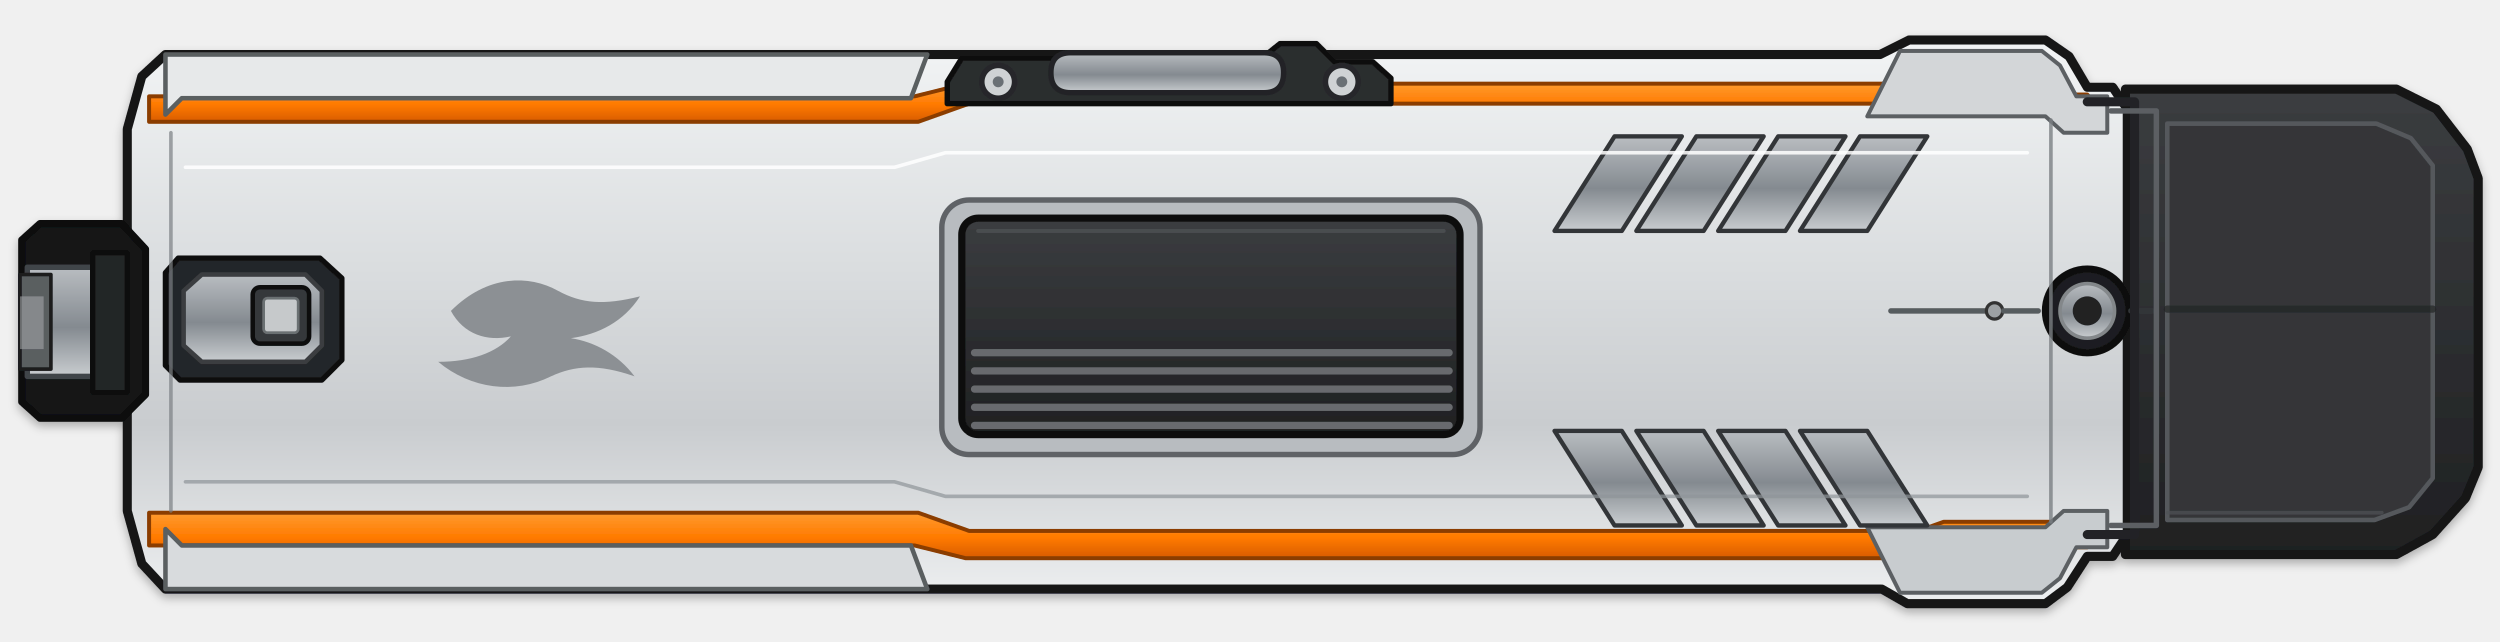
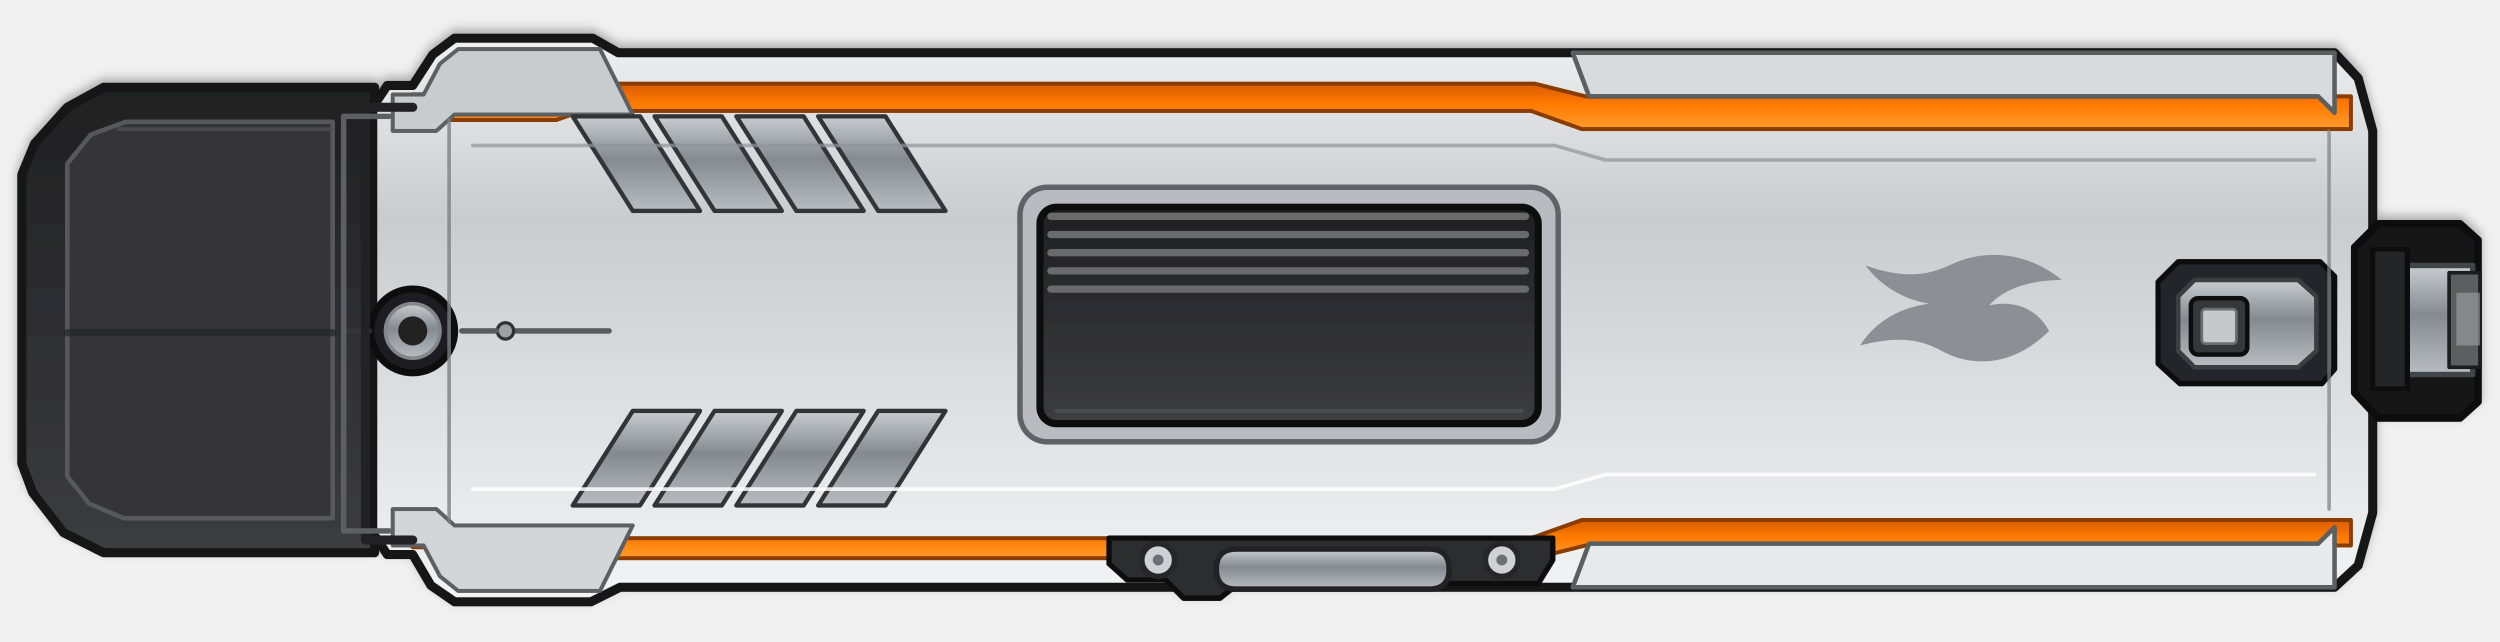
<svg xmlns="http://www.w3.org/2000/svg" viewBox="0 0 1375 353" width="1375" height="353">
  <defs>
    <linearGradient id="steel" x1="0" y1="0" x2="0" y2="1">
      <stop offset="0" stop-color="#f2f4f5" />
      <stop offset="0.42" stop-color="#d9dcde" />
      <stop offset="0.68" stop-color="#c9cccf" />
      <stop offset="1" stop-color="#eef0f1" />
    </linearGradient>
    <linearGradient id="steelDark" x1="0" y1="0" x2="0" y2="1">
      <stop offset="0" stop-color="#b9bdc1" />
      <stop offset="0.55" stop-color="#848a90" />
      <stop offset="1" stop-color="#c9cdd0" />
    </linearGradient>
    <linearGradient id="dark" x1="0" y1="0" x2="0" y2="1">
      <stop offset="0" stop-color="#3b3d40" />
      <stop offset="1" stop-color="#1f2022" />
    </linearGradient>
    <linearGradient id="orange" x1="0" y1="0" x2="0" y2="1">
      <stop offset="0" stop-color="#ff9b2e" />
      <stop offset="0.55" stop-color="#ff7a00" />
      <stop offset="1" stop-color="#d85c00" />
    </linearGradient>
    <filter id="softShadow" x="-10%" y="-20%" width="120%" height="140%">
      <feGaussianBlur in="SourceAlpha" stdDeviation="2.5" result="blur" />
      <feOffset dy="2.5" result="off" />
      <feColorMatrix in="off" type="matrix" values="0 0 0 0 0  0 0 0 0 0  0 0 0 0 0  0 0 0 .28 0" />
      <feMerge>
        <feMergeNode />
        <feMergeNode in="SourceGraphic" />
      </feMerge>
    </filter>
    <clipPath id="bodyClip">
      <path d="M91 30 H1034 L1050 22 H1125 L1138 31 L1148 48 H1162 L1170 60 V294 L1162 306 H1148 L1137 323 L1125 332 H1049 L1035 324 H91 L78 310 L70 281 V71 L78 42 Z" />
    </clipPath>
  </defs>
-   <g shape-rendering="geometricPrecision" stroke-linejoin="round" stroke-linecap="round" filter="url(#softShadow)">
+   <g transform="rotate(180 687.5 176.5)" shape-rendering="geometricPrecision" stroke-linejoin="round" stroke-linecap="round" filter="url(#softShadow)">
    <path d="M1169 49 H1318 L1340 60 L1357 82 L1363 98 V257 L1356 274 L1338 294 L1318 305 H1169 Z" fill="url(#dark)" stroke="#141516" stroke-width="5" />
    <path d="M1192 68 H1307 L1326 76 L1338 91 V263 L1325 279 L1306 286 H1192 Z" fill="#343639" stroke="#55585c" stroke-width="2.5" />
    <path d="M1192 170 H1338" fill="none" stroke="#232527" stroke-width="4" opacity=".7" />
    <path d="M1192 282 H1310" fill="none" stroke="#505357" stroke-width="2" opacity=".7" />
    <path d="M91 30 H1034 L1050 22 H1125 L1138 31 L1148 48 H1162 L1170 60 V294 L1162 306 H1148 L1137 323 L1125 332 H1049 L1035 324 H91 L78 310 L70 281 V71 L78 42 Z" fill="url(#steel)" stroke="#171819" stroke-width="5" />
    <g clip-path="url(#bodyClip)">
      <path d="M82 53 H503 L531 46 H1072 L1087 52 H1148 L1155 61 H1068 L1055 57 H533 L505 67 H82 Z" fill="url(#orange)" stroke="#8b3e00" stroke-width="2.2" />
      <path d="M82 282 H505 L533 292 H1055 L1069 287 H1155 L1148 301 H1087 L1072 307 H531 L503 300 H82 Z" fill="url(#orange)" stroke="#8b3e00" stroke-width="2.2" />
    </g>
    <path d="M91 30 H510 L501 54 H100 L91 63 Z" fill="#e7e9ea" stroke="#5a5e61" stroke-width="2.5" />
    <path d="M91 324 H510 L501 300 H100 L91 291 Z" fill="#d8dbdd" stroke="#5a5e61" stroke-width="2.5" />
    <path d="M1045 28 H1123 L1133 36 L1142 53 H1159 V73 H1135 L1125 64 H1027 Z" fill="#d3d6d8" stroke="#5c6064" stroke-width="2.2" />
    <path d="M1045 326 H1123 L1133 318 L1142 301 H1159 V281 H1135 L1125 290 H1027 Z" fill="#c8cccf" stroke="#5c6064" stroke-width="2.2" />
    <path d="M529 32 H694 L704 24 H724 L734 34 H755 L765 43 V57 H521 V45 Z" fill="#2b2d2f" stroke="#111" stroke-width="3" />
    <path d="M589 29 H695 Q706 29 706 40 Q706 51 695 51 H589 Q578 51 578 40 Q578 29 589 29 Z" fill="url(#steelDark)" stroke="#222426" stroke-width="3" />
    <circle cx="549" cy="45" r="9" fill="#cfd2d4" stroke="#252729" stroke-width="3" />
    <circle cx="738" cy="45" r="9" fill="#cfd2d4" stroke="#252729" stroke-width="3" />
    <circle cx="549" cy="45" r="3" fill="#6b7075" />
    <circle cx="738" cy="45" r="3" fill="#6b7075" />
    <rect x="518" y="110" width="296" height="140" rx="15" fill="#b8bcc0" stroke="#5e6266" stroke-width="3" />
    <rect x="529" y="120" width="274" height="119" rx="9" fill="url(#dark)" stroke="#111" stroke-width="4" />
    <path d="M536 194 H797 M536 204 H797 M536 214 H797 M536 224 H797 M536 234 H797" stroke="#686b6e" stroke-width="4" />
    <path d="M538 127 H794" stroke="#515458" stroke-width="2.2" opacity=".7" />
    <path d="M98 142 H176 L188 153 V198 L177 209 H99 L91 201 V150 Z" fill="#242629" stroke="#111" stroke-width="3" />
    <path d="M111 151 H168 L177 160 V190 L168 199 H111 L101 190 V160 Z" fill="url(#steelDark)" stroke="#3b3e41" stroke-width="2.5" />
    <rect x="139" y="158" width="31" height="31" rx="4" fill="#35383b" stroke="#0e0f10" stroke-width="2.5" />
    <rect x="145" y="164" width="19" height="19" rx="2" fill="#c6c9cb" stroke="#6b6f72" stroke-width="1.5" />
    <path d="M248 171 C268 151 291 151 307 160 C320 167 332 168 352 163 C343 177 329 184 314 186 C327 188 340 195 349 207 C329 200 316 201 303 207 C283 217 259 214 241 199 C259 199 273 194 281 185 C268 188 255 184 248 171 Z M278 173 C286 165 296 164 303 169 C308 173 308 181 303 187 C296 195 285 197 277 192 C285 190 290 185 291 180 C288 181 282 179 278 173 Z" fill="#8c9094" />
    <g fill="url(#steelDark)" stroke="#333538" stroke-width="2.4">
      <path d="M888 75 H925 L892 127 H855 Z" />
      <path d="M933 75 H970 L937 127 H900 Z" />
      <path d="M978 75 H1015 L982 127 H945 Z" />
      <path d="M1023 75 H1060 L1027 127 H990 Z" />
      <path d="M855 237 H892 L925 289 H888 Z" />
      <path d="M900 237 H937 L970 289 H933 Z" />
      <path d="M945 237 H982 L1015 289 H978 Z" />
      <path d="M990 237 H1027 L1060 289 H1023 Z" />
    </g>
    <path d="M1040 171 H1092" stroke="#575b5e" stroke-width="3" />
    <circle cx="1097" cy="171" r="4.5" fill="#9da1a4" stroke="#333" stroke-width="1.8" />
    <path d="M1102 171 H1121" stroke="#575b5e" stroke-width="3" />
    <circle cx="1148" cy="171" r="23" fill="#1d1f21" stroke="#111" stroke-width="4" />
    <circle cx="1148" cy="171" r="15" fill="url(#steelDark)" stroke="#83878a" stroke-width="2" />
    <circle cx="1148" cy="171" r="8" fill="#202224" />
    <path d="M1172 171 H1184" stroke="#333639" stroke-width="3" />
    <path d="M1148 56 H1174 V294 H1148" fill="none" stroke="#222426" stroke-width="5" />
    <path d="M1161 61 H1186 V289 H1161" fill="none" stroke="#5b5f63" stroke-width="3" />
    <path d="M22 123 H67 L80 137 V217 L67 230 H22 L12 221 V132 Z" fill="#151719" stroke="#08090a" stroke-width="4" />
    <path d="M15 147 H52 V207 H15 Z" fill="url(#steelDark)" stroke="#414449" stroke-width="3" />
    <path d="M51 139 H70 V216 H51 Z" fill="#242628" stroke="#111" stroke-width="3" />
    <path d="M11 151 H28 V203 H11 Z" fill="#5a5e61" stroke="#1a1b1d" stroke-width="2" />
    <path d="M11 163 H24 V192 H11 Z" fill="#a7abad" opacity=".55" />
    <path d="M102 92 H492 L520 84 H1115" fill="none" stroke="#ffffff" stroke-width="2" opacity=".85" />
    <path d="M102 265 H492 L520 273 H1115" fill="none" stroke="#8f9498" stroke-width="2" opacity=".7" />
    <path d="M94 73 V281" fill="none" stroke="#7a7f83" stroke-width="2" opacity=".7" />
    <path d="M1128 66 V287" fill="none" stroke="#7a7f83" stroke-width="2" opacity=".8" />
  </g>
</svg>
